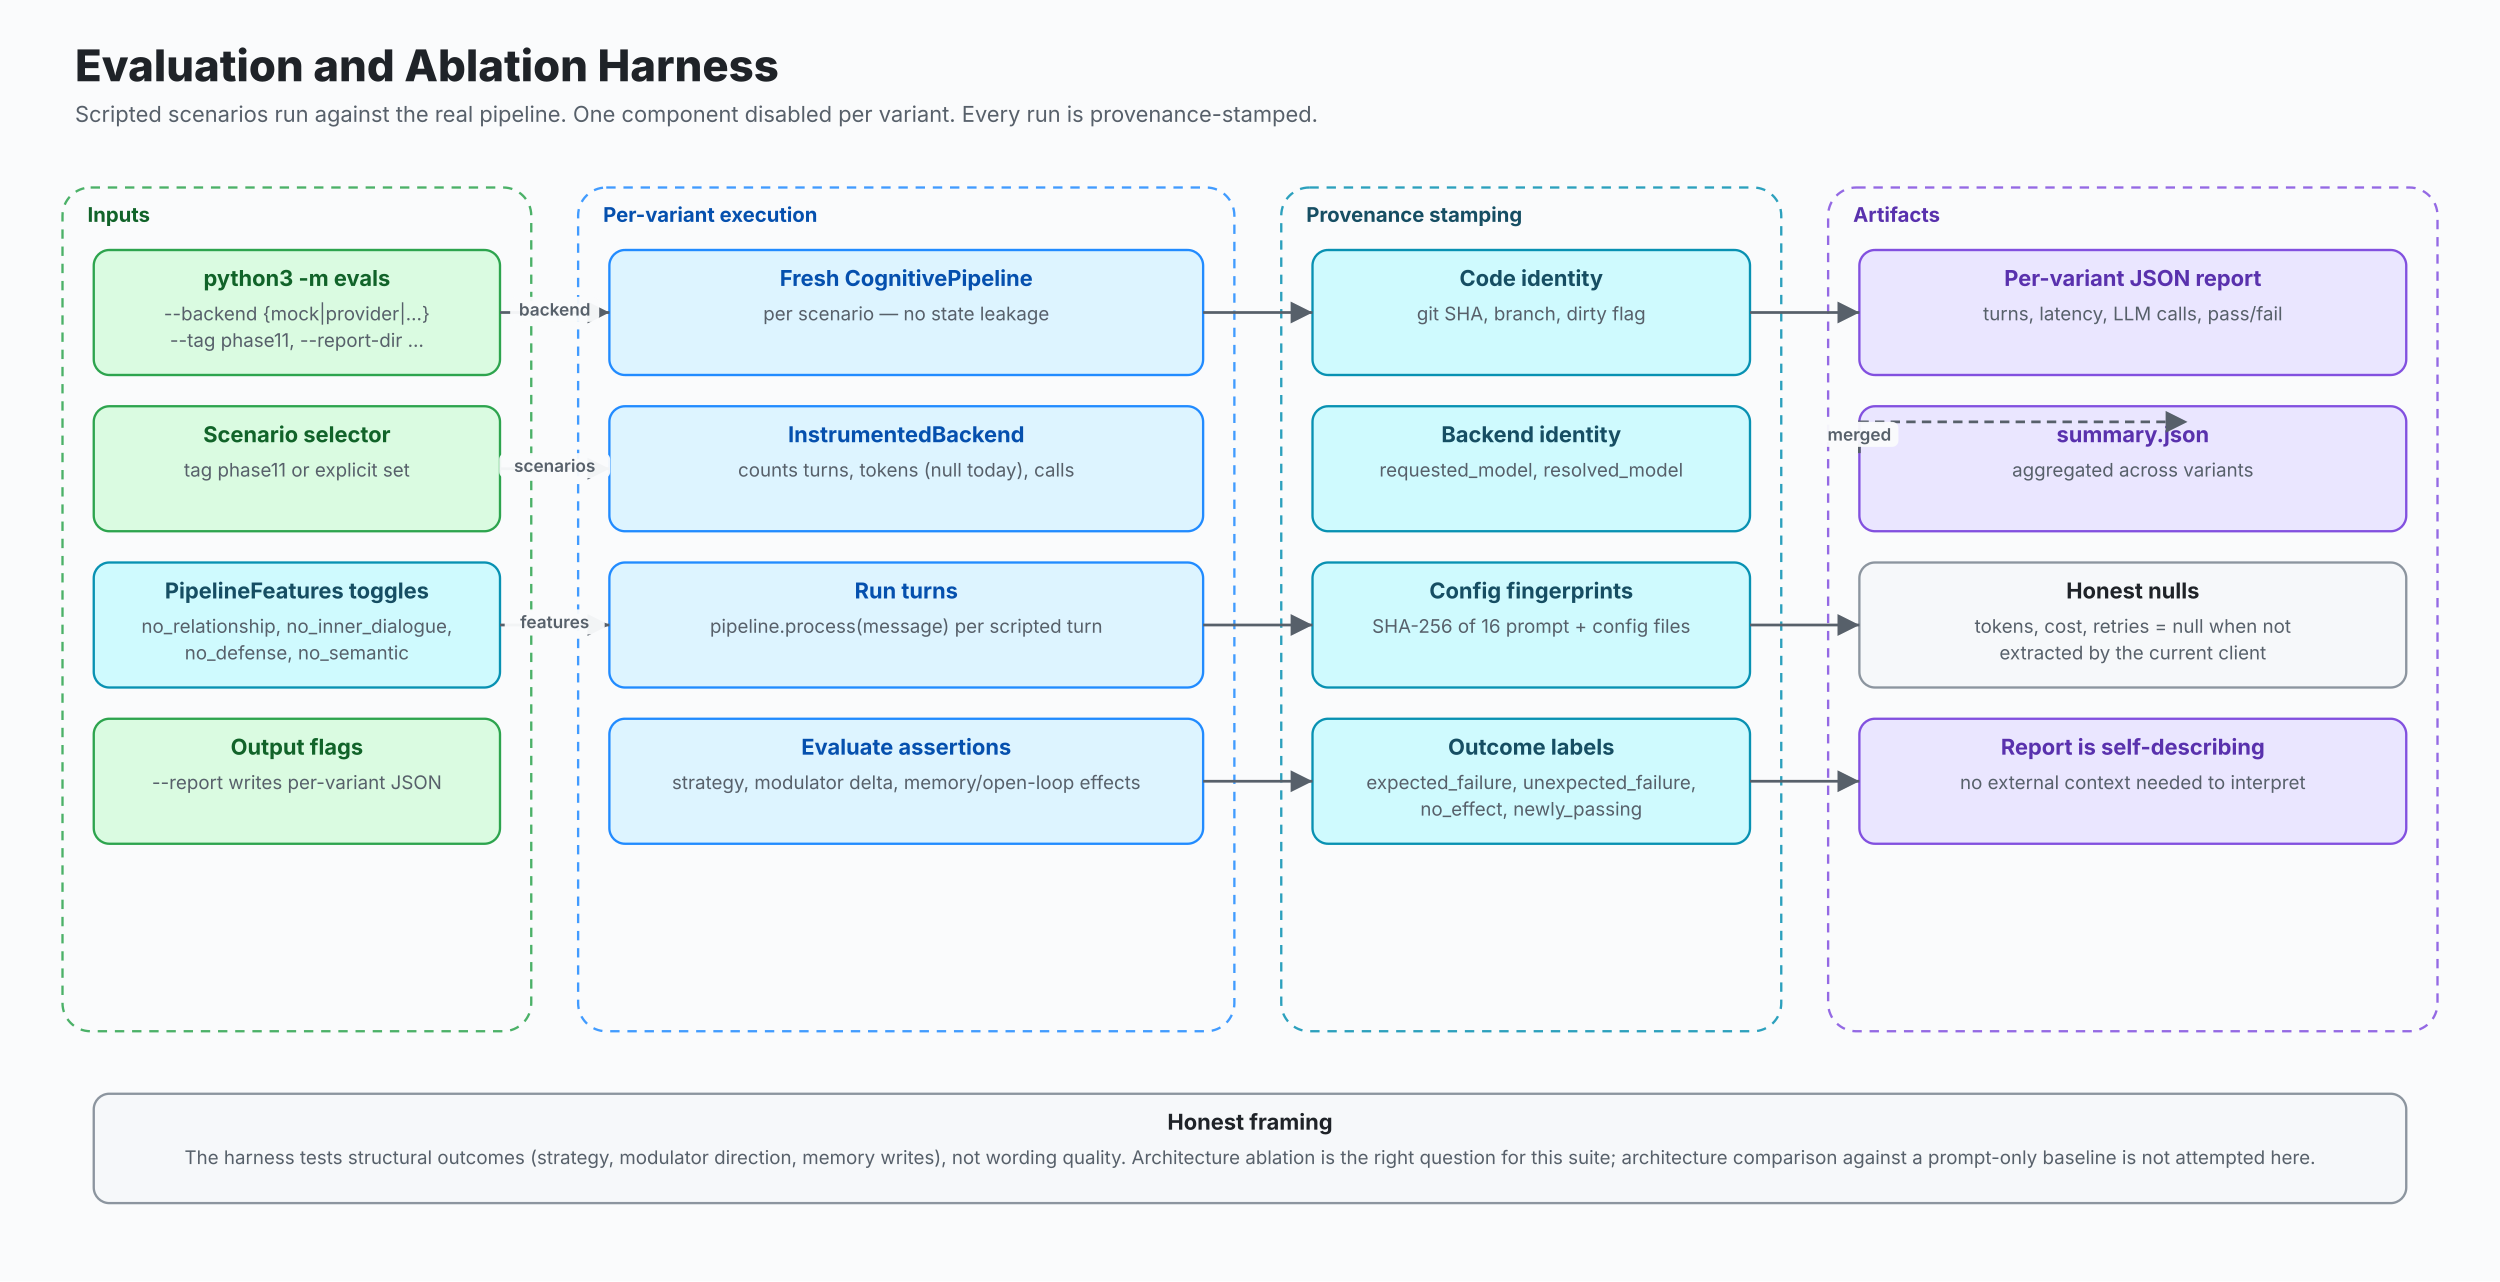
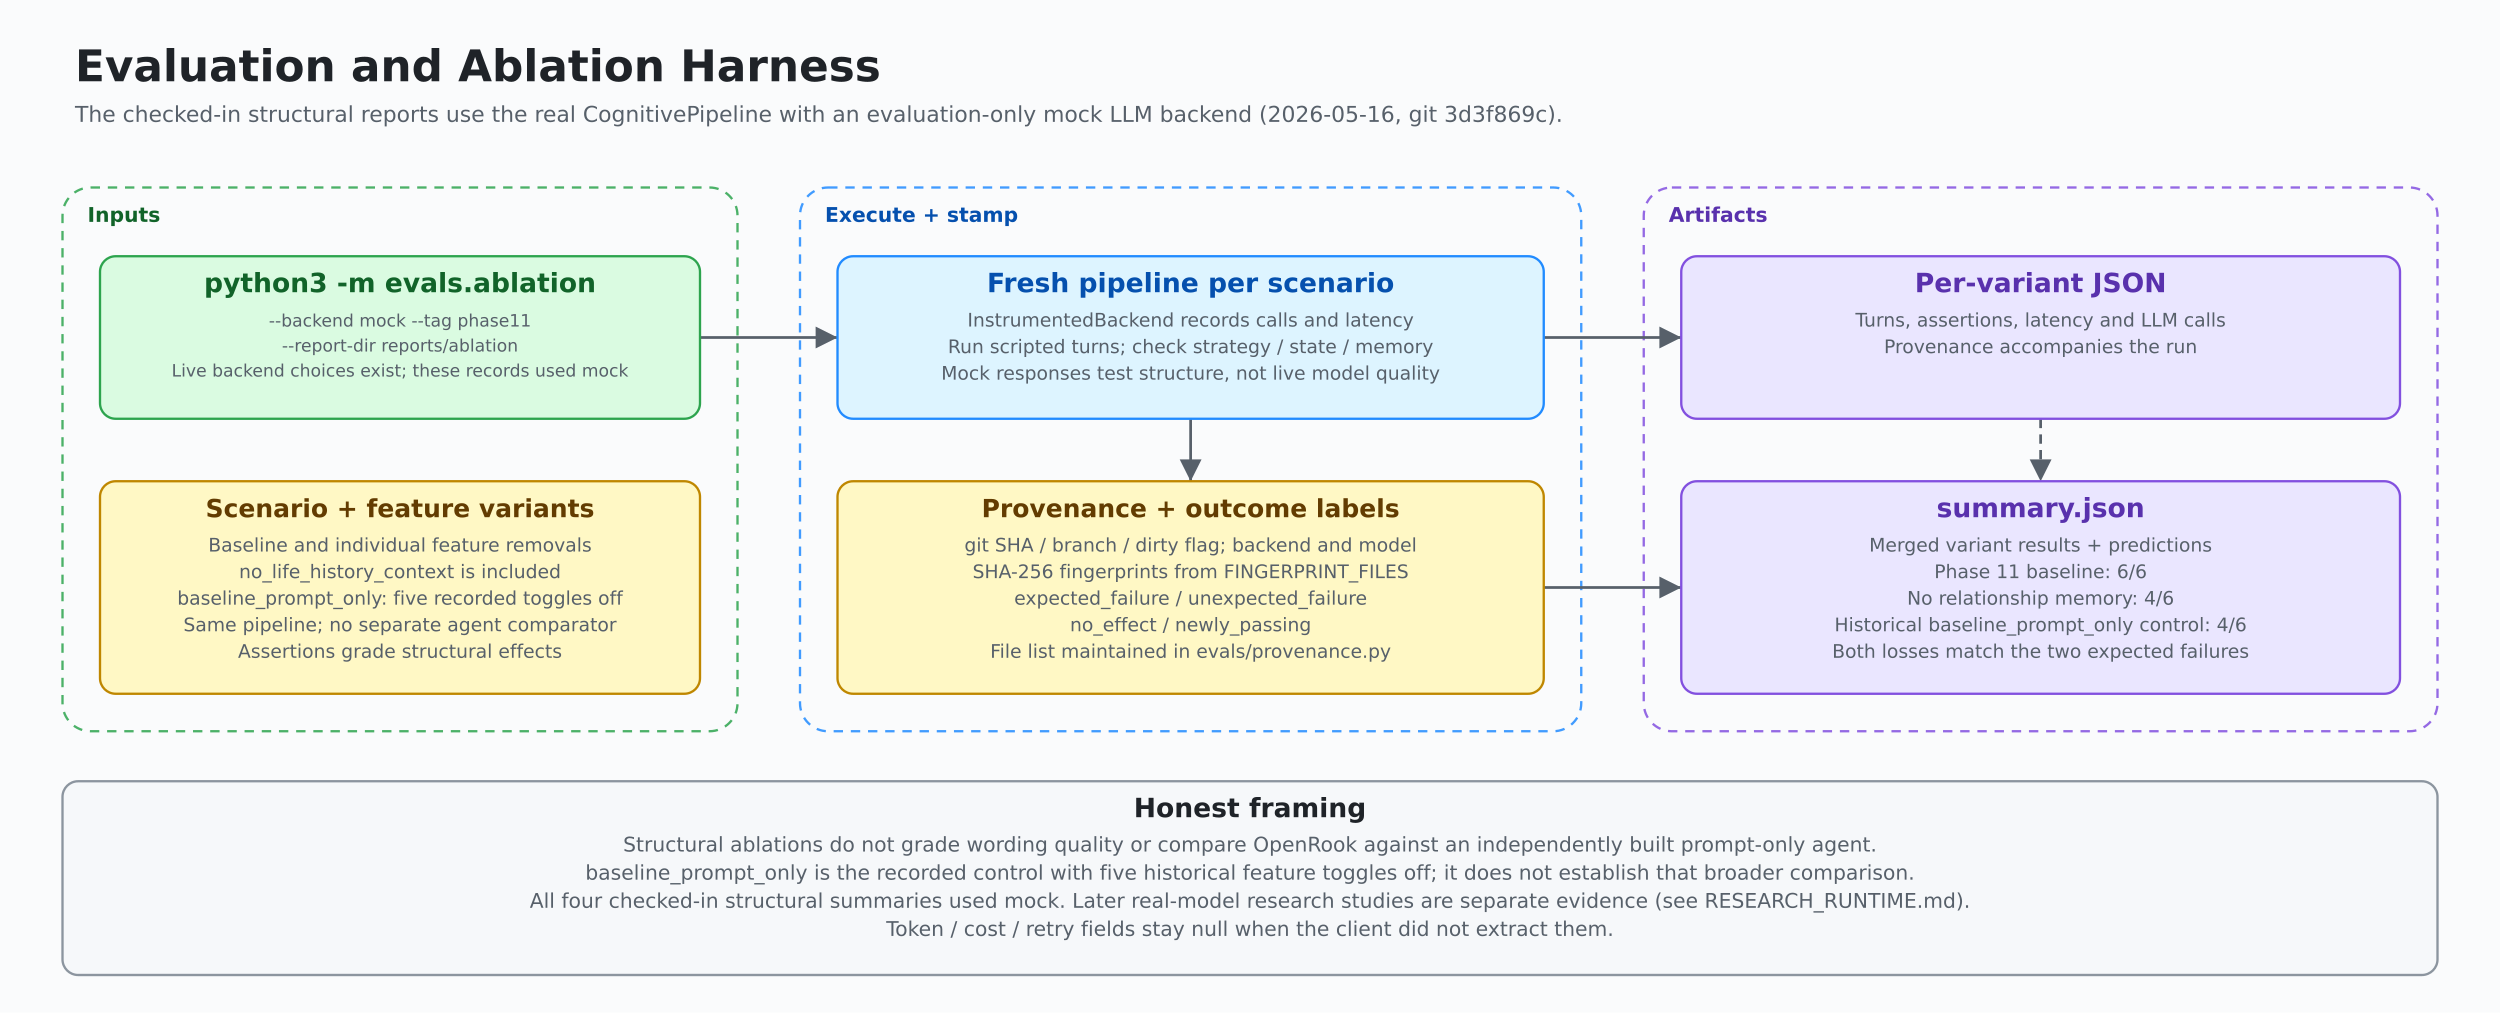
- <svg xmlns="http://www.w3.org/2000/svg" width="1600" height="820" viewBox="0 0 1600 820" role="img" aria-labelledby="title desc">
+ <svg xmlns="http://www.w3.org/2000/svg" width="1600" height="648" viewBox="0 0 1600 648" role="img" aria-labelledby="evaluation-and-ablation-harness-title evaluation-and-ablation-harness-desc">
  <defs>
    <marker id="arrowhead" markerWidth="10" markerHeight="10" refX="9" refY="5" orient="auto" markerUnits="strokeWidth">
      <path d="M1,1 L9,5 L1,9 Z" fill="#57606a" />
    </marker>
  </defs>
  <rect width="100%" height="100%" fill="#fafbfc" />
-   <text x="48" y="52" text-anchor="start" font-family="'Inter', 'Segoe UI', -apple-system, BlinkMacSystemFont, Arial, sans-serif" font-size="28" font-weight="800" fill="#1f2328">Evaluation and Ablation Harness</text>
-   <text x="48" y="78" text-anchor="start" font-family="'Inter', 'Segoe UI', -apple-system, BlinkMacSystemFont, Arial, sans-serif" font-size="14" font-weight="400" fill="#57606a">Scripted scenarios run against the real pipeline. One component disabled per variant. Every run is provenance-stamped.</text>
-   <rect x="40" y="120" width="300" height="540" rx="18" fill="none" stroke="#2da44e" stroke-width="1.5" stroke-dasharray="6 5" opacity="0.85" />
-   <text x="56" y="142" text-anchor="start" font-family="'Inter', 'Segoe UI', -apple-system, BlinkMacSystemFont, Arial, sans-serif" font-size="13" font-weight="700" fill="#116329">Inputs</text>
-   <rect x="370" y="120" width="420" height="540" rx="18" fill="none" stroke="#218bff" stroke-width="1.5" stroke-dasharray="6 5" opacity="0.85" />
-   <text x="386" y="142" text-anchor="start" font-family="'Inter', 'Segoe UI', -apple-system, BlinkMacSystemFont, Arial, sans-serif" font-size="13" font-weight="700" fill="#0550ae">Per-variant execution</text>
-   <rect x="820" y="120" width="320" height="540" rx="18" fill="none" stroke="#0891b2" stroke-width="1.5" stroke-dasharray="6 5" opacity="0.85" />
-   <text x="836" y="142" text-anchor="start" font-family="'Inter', 'Segoe UI', -apple-system, BlinkMacSystemFont, Arial, sans-serif" font-size="13" font-weight="700" fill="#164e63">Provenance stamping</text>
-   <rect x="1170" y="120" width="390" height="540" rx="18" fill="none" stroke="#8250df" stroke-width="1.5" stroke-dasharray="6 5" opacity="0.85" />
-   <text x="1186" y="142" text-anchor="start" font-family="'Inter', 'Segoe UI', -apple-system, BlinkMacSystemFont, Arial, sans-serif" font-size="13" font-weight="700" fill="#5931ad">Artifacts</text>
-   <rect x="60" y="160" width="260" height="80" rx="10" fill="#dafbe1" stroke="#2da44e" stroke-width="1.5" />
-   <text x="190.0" y="183" text-anchor="middle" font-family="'Inter', 'Segoe UI', -apple-system, BlinkMacSystemFont, Arial, sans-serif" font-size="14" font-weight="700" fill="#116329">python3 -m evals</text>
-   <text x="190.0" y="205" text-anchor="middle" font-family="'Inter', 'Segoe UI', -apple-system, BlinkMacSystemFont, Arial, sans-serif" font-size="12" font-weight="400" fill="#57606a">--backend {mock|provider|...}</text>
-   <text x="190.0" y="222" text-anchor="middle" font-family="'Inter', 'Segoe UI', -apple-system, BlinkMacSystemFont, Arial, sans-serif" font-size="12" font-weight="400" fill="#57606a">--tag phase11, --report-dir ...</text>
-   <rect x="60" y="260" width="260" height="80" rx="10" fill="#dafbe1" stroke="#2da44e" stroke-width="1.5" />
-   <text x="190.0" y="283" text-anchor="middle" font-family="'Inter', 'Segoe UI', -apple-system, BlinkMacSystemFont, Arial, sans-serif" font-size="14" font-weight="700" fill="#116329">Scenario selector</text>
-   <text x="190.0" y="305" text-anchor="middle" font-family="'Inter', 'Segoe UI', -apple-system, BlinkMacSystemFont, Arial, sans-serif" font-size="12" font-weight="400" fill="#57606a">tag phase11 or explicit set</text>
-   <rect x="60" y="360" width="260" height="80" rx="10" fill="#cffafe" stroke="#0891b2" stroke-width="1.5" />
-   <text x="190.0" y="383" text-anchor="middle" font-family="'Inter', 'Segoe UI', -apple-system, BlinkMacSystemFont, Arial, sans-serif" font-size="14" font-weight="700" fill="#164e63">PipelineFeatures toggles</text>
-   <text x="190.0" y="405" text-anchor="middle" font-family="'Inter', 'Segoe UI', -apple-system, BlinkMacSystemFont, Arial, sans-serif" font-size="12" font-weight="400" fill="#57606a">no_relationship, no_inner_dialogue,</text>
-   <text x="190.0" y="422" text-anchor="middle" font-family="'Inter', 'Segoe UI', -apple-system, BlinkMacSystemFont, Arial, sans-serif" font-size="12" font-weight="400" fill="#57606a">no_defense, no_semantic</text>
-   <rect x="60" y="460" width="260" height="80" rx="10" fill="#dafbe1" stroke="#2da44e" stroke-width="1.5" />
-   <text x="190.0" y="483" text-anchor="middle" font-family="'Inter', 'Segoe UI', -apple-system, BlinkMacSystemFont, Arial, sans-serif" font-size="14" font-weight="700" fill="#116329">Output flags</text>
-   <text x="190.0" y="505" text-anchor="middle" font-family="'Inter', 'Segoe UI', -apple-system, BlinkMacSystemFont, Arial, sans-serif" font-size="12" font-weight="400" fill="#57606a">--report writes per-variant JSON</text>
-   <rect x="390" y="160" width="380" height="80" rx="10" fill="#ddf4ff" stroke="#218bff" stroke-width="1.5" />
-   <text x="580.0" y="183" text-anchor="middle" font-family="'Inter', 'Segoe UI', -apple-system, BlinkMacSystemFont, Arial, sans-serif" font-size="14" font-weight="700" fill="#0550ae">Fresh CognitivePipeline</text>
-   <text x="580.0" y="205" text-anchor="middle" font-family="'Inter', 'Segoe UI', -apple-system, BlinkMacSystemFont, Arial, sans-serif" font-size="12" font-weight="400" fill="#57606a">per scenario — no state leakage</text>
-   <rect x="390" y="260" width="380" height="80" rx="10" fill="#ddf4ff" stroke="#218bff" stroke-width="1.5" />
-   <text x="580.0" y="283" text-anchor="middle" font-family="'Inter', 'Segoe UI', -apple-system, BlinkMacSystemFont, Arial, sans-serif" font-size="14" font-weight="700" fill="#0550ae">InstrumentedBackend</text>
-   <text x="580.0" y="305" text-anchor="middle" font-family="'Inter', 'Segoe UI', -apple-system, BlinkMacSystemFont, Arial, sans-serif" font-size="12" font-weight="400" fill="#57606a">counts turns, tokens (null today), calls</text>
-   <rect x="390" y="360" width="380" height="80" rx="10" fill="#ddf4ff" stroke="#218bff" stroke-width="1.5" />
-   <text x="580.0" y="383" text-anchor="middle" font-family="'Inter', 'Segoe UI', -apple-system, BlinkMacSystemFont, Arial, sans-serif" font-size="14" font-weight="700" fill="#0550ae">Run turns</text>
-   <text x="580.0" y="405" text-anchor="middle" font-family="'Inter', 'Segoe UI', -apple-system, BlinkMacSystemFont, Arial, sans-serif" font-size="12" font-weight="400" fill="#57606a">pipeline.process(message) per scripted turn</text>
-   <rect x="390" y="460" width="380" height="80" rx="10" fill="#ddf4ff" stroke="#218bff" stroke-width="1.5" />
-   <text x="580.0" y="483" text-anchor="middle" font-family="'Inter', 'Segoe UI', -apple-system, BlinkMacSystemFont, Arial, sans-serif" font-size="14" font-weight="700" fill="#0550ae">Evaluate assertions</text>
-   <text x="580.0" y="505" text-anchor="middle" font-family="'Inter', 'Segoe UI', -apple-system, BlinkMacSystemFont, Arial, sans-serif" font-size="12" font-weight="400" fill="#57606a">strategy, modulator delta, memory/open-loop effects</text>
-   <rect x="840" y="160" width="280" height="80" rx="10" fill="#cffafe" stroke="#0891b2" stroke-width="1.5" />
-   <text x="980.0" y="183" text-anchor="middle" font-family="'Inter', 'Segoe UI', -apple-system, BlinkMacSystemFont, Arial, sans-serif" font-size="14" font-weight="700" fill="#164e63">Code identity</text>
-   <text x="980.0" y="205" text-anchor="middle" font-family="'Inter', 'Segoe UI', -apple-system, BlinkMacSystemFont, Arial, sans-serif" font-size="12" font-weight="400" fill="#57606a">git SHA, branch, dirty flag</text>
-   <rect x="840" y="260" width="280" height="80" rx="10" fill="#cffafe" stroke="#0891b2" stroke-width="1.5" />
-   <text x="980.0" y="283" text-anchor="middle" font-family="'Inter', 'Segoe UI', -apple-system, BlinkMacSystemFont, Arial, sans-serif" font-size="14" font-weight="700" fill="#164e63">Backend identity</text>
-   <text x="980.0" y="305" text-anchor="middle" font-family="'Inter', 'Segoe UI', -apple-system, BlinkMacSystemFont, Arial, sans-serif" font-size="12" font-weight="400" fill="#57606a">requested_model, resolved_model</text>
-   <rect x="840" y="360" width="280" height="80" rx="10" fill="#cffafe" stroke="#0891b2" stroke-width="1.5" />
-   <text x="980.0" y="383" text-anchor="middle" font-family="'Inter', 'Segoe UI', -apple-system, BlinkMacSystemFont, Arial, sans-serif" font-size="14" font-weight="700" fill="#164e63">Config fingerprints</text>
-   <text x="980.0" y="405" text-anchor="middle" font-family="'Inter', 'Segoe UI', -apple-system, BlinkMacSystemFont, Arial, sans-serif" font-size="12" font-weight="400" fill="#57606a">SHA-256 of 16 prompt + config files</text>
-   <rect x="840" y="460" width="280" height="80" rx="10" fill="#cffafe" stroke="#0891b2" stroke-width="1.5" />
-   <text x="980.0" y="483" text-anchor="middle" font-family="'Inter', 'Segoe UI', -apple-system, BlinkMacSystemFont, Arial, sans-serif" font-size="14" font-weight="700" fill="#164e63">Outcome labels</text>
-   <text x="980.0" y="505" text-anchor="middle" font-family="'Inter', 'Segoe UI', -apple-system, BlinkMacSystemFont, Arial, sans-serif" font-size="12" font-weight="400" fill="#57606a">expected_failure, unexpected_failure,</text>
-   <text x="980.0" y="522" text-anchor="middle" font-family="'Inter', 'Segoe UI', -apple-system, BlinkMacSystemFont, Arial, sans-serif" font-size="12" font-weight="400" fill="#57606a">no_effect, newly_passing</text>
-   <rect x="1190" y="160" width="350" height="80" rx="10" fill="#eae6ff" stroke="#8250df" stroke-width="1.5" />
-   <text x="1365.0" y="183" text-anchor="middle" font-family="'Inter', 'Segoe UI', -apple-system, BlinkMacSystemFont, Arial, sans-serif" font-size="14" font-weight="700" fill="#5931ad">Per-variant JSON report</text>
-   <text x="1365.0" y="205" text-anchor="middle" font-family="'Inter', 'Segoe UI', -apple-system, BlinkMacSystemFont, Arial, sans-serif" font-size="12" font-weight="400" fill="#57606a">turns, latency, LLM calls, pass/fail</text>
-   <rect x="1190" y="260" width="350" height="80" rx="10" fill="#eae6ff" stroke="#8250df" stroke-width="1.5" />
-   <text x="1365.0" y="283" text-anchor="middle" font-family="'Inter', 'Segoe UI', -apple-system, BlinkMacSystemFont, Arial, sans-serif" font-size="14" font-weight="700" fill="#5931ad">summary.json</text>
-   <text x="1365.0" y="305" text-anchor="middle" font-family="'Inter', 'Segoe UI', -apple-system, BlinkMacSystemFont, Arial, sans-serif" font-size="12" font-weight="400" fill="#57606a">aggregated across variants</text>
-   <rect x="1190" y="360" width="350" height="80" rx="10" fill="#f6f8fa" stroke="#8c959f" stroke-width="1.5" />
-   <text x="1365.0" y="383" text-anchor="middle" font-family="'Inter', 'Segoe UI', -apple-system, BlinkMacSystemFont, Arial, sans-serif" font-size="14" font-weight="700" fill="#1f2328">Honest nulls</text>
-   <text x="1365.0" y="405" text-anchor="middle" font-family="'Inter', 'Segoe UI', -apple-system, BlinkMacSystemFont, Arial, sans-serif" font-size="12" font-weight="400" fill="#57606a">tokens, cost, retries = null when not</text>
-   <text x="1365.0" y="422" text-anchor="middle" font-family="'Inter', 'Segoe UI', -apple-system, BlinkMacSystemFont, Arial, sans-serif" font-size="12" font-weight="400" fill="#57606a">extracted by the current client</text>
-   <rect x="1190" y="460" width="350" height="80" rx="10" fill="#eae6ff" stroke="#8250df" stroke-width="1.5" />
-   <text x="1365.0" y="483" text-anchor="middle" font-family="'Inter', 'Segoe UI', -apple-system, BlinkMacSystemFont, Arial, sans-serif" font-size="14" font-weight="700" fill="#5931ad">Report is self-describing</text>
-   <text x="1365.0" y="505" text-anchor="middle" font-family="'Inter', 'Segoe UI', -apple-system, BlinkMacSystemFont, Arial, sans-serif" font-size="12" font-weight="400" fill="#57606a">no external context needed to interpret</text>
-   <path d="M320,200 L390,200" fill="none" stroke="#57606a" stroke-width="1.75" marker-end="url(#arrowhead)" />
-   <rect x="326.5" y="190.0" width="57" height="16" rx="4" fill="#fafbfc" opacity="0.95" />
-   <text x="355.0" y="202.0" text-anchor="middle" font-family="'Inter', 'Segoe UI', -apple-system, BlinkMacSystemFont, Arial, sans-serif" font-size="11" font-weight="600" fill="#57606a">backend</text>
-   <path d="M320,300 L390,300" fill="none" stroke="#57606a" stroke-width="1.75" marker-end="url(#arrowhead)" />
-   <rect x="319.5" y="290.0" width="71" height="16" rx="4" fill="#fafbfc" opacity="0.95" />
-   <text x="355.0" y="302.0" text-anchor="middle" font-family="'Inter', 'Segoe UI', -apple-system, BlinkMacSystemFont, Arial, sans-serif" font-size="11" font-weight="600" fill="#57606a">scenarios</text>
-   <path d="M320,400 L390,400" fill="none" stroke="#57606a" stroke-width="1.75" marker-end="url(#arrowhead)" />
-   <rect x="323.0" y="390.0" width="64" height="16" rx="4" fill="#fafbfc" opacity="0.95" />
-   <text x="355.0" y="402.0" text-anchor="middle" font-family="'Inter', 'Segoe UI', -apple-system, BlinkMacSystemFont, Arial, sans-serif" font-size="11" font-weight="600" fill="#57606a">features</text>
-   <path d="M770,200 L840,200" fill="none" stroke="#57606a" stroke-width="1.75" marker-end="url(#arrowhead)" />
-   <path d="M770,400 L840,400" fill="none" stroke="#57606a" stroke-width="1.75" marker-end="url(#arrowhead)" />
-   <path d="M770,500 L840,500" fill="none" stroke="#57606a" stroke-width="1.75" marker-end="url(#arrowhead)" />
-   <path d="M1120,200 L1190,200" fill="none" stroke="#57606a" stroke-width="1.75" marker-end="url(#arrowhead)" />
-   <path d="M1120,400 L1190,400" fill="none" stroke="#57606a" stroke-width="1.75" marker-end="url(#arrowhead)" />
-   <path d="M1120,500 L1190,500" fill="none" stroke="#57606a" stroke-width="1.75" marker-end="url(#arrowhead)" />
-   <path d="M1190,290 L1190,270 L1400,270" fill="none" stroke="#57606a" stroke-width="1.75" marker-end="url(#arrowhead)" stroke-dasharray="6 4" />
-   <rect x="1165.0" y="270.0" width="50" height="16" rx="4" fill="#fafbfc" opacity="0.95" />
-   <text x="1190" y="282.0" text-anchor="middle" font-family="'Inter', 'Segoe UI', -apple-system, BlinkMacSystemFont, Arial, sans-serif" font-size="11" font-weight="600" fill="#57606a">merged</text>
-   <rect x="60" y="700" width="1480" height="70" rx="10" fill="#f6f8fa" stroke="#8c959f" stroke-width="1.5" />
-   <text x="800.0" y="723" text-anchor="middle" font-family="'Inter', 'Segoe UI', -apple-system, BlinkMacSystemFont, Arial, sans-serif" font-size="14" font-weight="700" fill="#1f2328">Honest framing</text>
-   <text x="800.0" y="745" text-anchor="middle" font-family="'Inter', 'Segoe UI', -apple-system, BlinkMacSystemFont, Arial, sans-serif" font-size="12" font-weight="400" fill="#57606a">The harness tests structural outcomes (strategy, modulator direction, memory writes), not wording quality. Architecture ablation is the right question for this suite; architecture comparison against a prompt-only baseline is not attempted here.</text>
+   <text x="48" y="52" text-anchor="start" font-family="'DejaVu Sans', 'Liberation Sans', Arial, sans-serif" font-size="28" font-weight="800" fill="#1f2328">Evaluation and Ablation Harness</text>
+   <text x="48" y="78" text-anchor="start" font-family="'DejaVu Sans', 'Liberation Sans', Arial, sans-serif" font-size="14" font-weight="400" fill="#57606a">The checked-in structural reports use the real CognitivePipeline with an evaluation-only mock LLM backend (2026-05-16, git 3d3f869c).</text>
+   <rect x="40" y="120" width="432" height="348" rx="18" fill="none" stroke="#2da44e" stroke-width="1.5" stroke-dasharray="6 5" opacity="0.85" />
+   <text x="56" y="142" text-anchor="start" font-family="'DejaVu Sans', 'Liberation Sans', Arial, sans-serif" font-size="13" font-weight="700" fill="#116329">Inputs</text>
+   <rect x="512" y="120" width="500" height="348" rx="18" fill="none" stroke="#218bff" stroke-width="1.5" stroke-dasharray="6 5" opacity="0.85" />
+   <text x="528" y="142" text-anchor="start" font-family="'DejaVu Sans', 'Liberation Sans', Arial, sans-serif" font-size="13" font-weight="700" fill="#0550ae">Execute + stamp</text>
+   <rect x="1052" y="120" width="508" height="348" rx="18" fill="none" stroke="#8250df" stroke-width="1.5" stroke-dasharray="6 5" opacity="0.85" />
+   <text x="1068" y="142" text-anchor="start" font-family="'DejaVu Sans', 'Liberation Sans', Arial, sans-serif" font-size="13" font-weight="700" fill="#5931ad">Artifacts</text>
+   <path d="M448,216 L536,216" fill="none" stroke="#57606a" stroke-width="1.75" marker-end="url(#arrowhead)" />
+   <path d="M988,216 L1076,216" fill="none" stroke="#57606a" stroke-width="1.75" marker-end="url(#arrowhead)" />
+   <path d="M762,268 L762,308" fill="none" stroke="#57606a" stroke-width="1.75" marker-end="url(#arrowhead)" />
+   <path d="M988,376 L1076,376" fill="none" stroke="#57606a" stroke-width="1.75" marker-end="url(#arrowhead)" />
+   <path d="M1306,268 L1306,308" fill="none" stroke="#57606a" stroke-width="1.75" marker-end="url(#arrowhead)" stroke-dasharray="6 4" />
+   <rect x="64" y="164" width="384" height="104" rx="10" fill="#dafbe1" stroke="#2da44e" stroke-width="1.5" />
+   <text x="256.0" y="187" text-anchor="middle" font-family="'DejaVu Sans', 'Liberation Sans', Arial, sans-serif" font-size="17" font-weight="700" fill="#116329">python3 -m evals.ablation</text>
+   <text x="256.0" y="209" text-anchor="middle" font-family="'DejaVu Sans', 'Liberation Sans', Arial, sans-serif" font-size="11" font-weight="400" fill="#57606a">--backend mock --tag phase11</text>
+   <text x="256.0" y="225" text-anchor="middle" font-family="'DejaVu Sans', 'Liberation Sans', Arial, sans-serif" font-size="11" font-weight="400" fill="#57606a">--report-dir reports/ablation</text>
+   <text x="256.0" y="241" text-anchor="middle" font-family="'DejaVu Sans', 'Liberation Sans', Arial, sans-serif" font-size="11" font-weight="400" fill="#57606a">Live backend choices exist; these records used mock</text>
+   <rect x="64" y="308" width="384" height="136" rx="10" fill="#fff8c5" stroke="#bf8700" stroke-width="1.5" />
+   <text x="256.0" y="331" text-anchor="middle" font-family="'DejaVu Sans', 'Liberation Sans', Arial, sans-serif" font-size="16" font-weight="700" fill="#633c01">Scenario + feature variants</text>
+   <text x="256.0" y="353" text-anchor="middle" font-family="'DejaVu Sans', 'Liberation Sans', Arial, sans-serif" font-size="12" font-weight="400" fill="#57606a">Baseline and individual feature removals</text>
+   <text x="256.0" y="370" text-anchor="middle" font-family="'DejaVu Sans', 'Liberation Sans', Arial, sans-serif" font-size="12" font-weight="400" fill="#57606a">no_life_history_context is included</text>
+   <text x="256.0" y="387" text-anchor="middle" font-family="'DejaVu Sans', 'Liberation Sans', Arial, sans-serif" font-size="12" font-weight="400" fill="#57606a">baseline_prompt_only: five recorded toggles off</text>
+   <text x="256.0" y="404" text-anchor="middle" font-family="'DejaVu Sans', 'Liberation Sans', Arial, sans-serif" font-size="12" font-weight="400" fill="#57606a">Same pipeline; no separate agent comparator</text>
+   <text x="256.0" y="421" text-anchor="middle" font-family="'DejaVu Sans', 'Liberation Sans', Arial, sans-serif" font-size="12" font-weight="400" fill="#57606a">Assertions grade structural effects</text>
+   <rect x="536" y="164" width="452" height="104" rx="10" fill="#ddf4ff" stroke="#218bff" stroke-width="1.5" />
+   <text x="762.0" y="187" text-anchor="middle" font-family="'DejaVu Sans', 'Liberation Sans', Arial, sans-serif" font-size="17" font-weight="700" fill="#0550ae">Fresh pipeline per scenario</text>
+   <text x="762.0" y="209" text-anchor="middle" font-family="'DejaVu Sans', 'Liberation Sans', Arial, sans-serif" font-size="12" font-weight="400" fill="#57606a">InstrumentedBackend records calls and latency</text>
+   <text x="762.0" y="226" text-anchor="middle" font-family="'DejaVu Sans', 'Liberation Sans', Arial, sans-serif" font-size="12" font-weight="400" fill="#57606a">Run scripted turns; check strategy / state / memory</text>
+   <text x="762.0" y="243" text-anchor="middle" font-family="'DejaVu Sans', 'Liberation Sans', Arial, sans-serif" font-size="12" font-weight="400" fill="#57606a">Mock responses test structure, not live model quality</text>
+   <rect x="536" y="308" width="452" height="136" rx="10" fill="#fff8c5" stroke="#bf8700" stroke-width="1.5" />
+   <text x="762.0" y="331" text-anchor="middle" font-family="'DejaVu Sans', 'Liberation Sans', Arial, sans-serif" font-size="16" font-weight="700" fill="#633c01">Provenance + outcome labels</text>
+   <text x="762.0" y="353" text-anchor="middle" font-family="'DejaVu Sans', 'Liberation Sans', Arial, sans-serif" font-size="12" font-weight="400" fill="#57606a">git SHA / branch / dirty flag; backend and model</text>
+   <text x="762.0" y="370" text-anchor="middle" font-family="'DejaVu Sans', 'Liberation Sans', Arial, sans-serif" font-size="12" font-weight="400" fill="#57606a">SHA-256 fingerprints from FINGERPRINT_FILES</text>
+   <text x="762.0" y="387" text-anchor="middle" font-family="'DejaVu Sans', 'Liberation Sans', Arial, sans-serif" font-size="12" font-weight="400" fill="#57606a">expected_failure / unexpected_failure</text>
+   <text x="762.0" y="404" text-anchor="middle" font-family="'DejaVu Sans', 'Liberation Sans', Arial, sans-serif" font-size="12" font-weight="400" fill="#57606a">no_effect / newly_passing</text>
+   <text x="762.0" y="421" text-anchor="middle" font-family="'DejaVu Sans', 'Liberation Sans', Arial, sans-serif" font-size="12" font-weight="400" fill="#57606a">File list maintained in evals/provenance.py</text>
+   <rect x="1076" y="164" width="460" height="104" rx="10" fill="#eae6ff" stroke="#8250df" stroke-width="1.5" />
+   <text x="1306.0" y="187" text-anchor="middle" font-family="'DejaVu Sans', 'Liberation Sans', Arial, sans-serif" font-size="17" font-weight="700" fill="#5931ad">Per-variant JSON</text>
+   <text x="1306.0" y="209" text-anchor="middle" font-family="'DejaVu Sans', 'Liberation Sans', Arial, sans-serif" font-size="12" font-weight="400" fill="#57606a">Turns, assertions, latency and LLM calls</text>
+   <text x="1306.0" y="226" text-anchor="middle" font-family="'DejaVu Sans', 'Liberation Sans', Arial, sans-serif" font-size="12" font-weight="400" fill="#57606a">Provenance accompanies the run</text>
+   <rect x="1076" y="308" width="460" height="136" rx="10" fill="#eae6ff" stroke="#8250df" stroke-width="1.5" />
+   <text x="1306.0" y="331" text-anchor="middle" font-family="'DejaVu Sans', 'Liberation Sans', Arial, sans-serif" font-size="17" font-weight="700" fill="#5931ad">summary.json</text>
+   <text x="1306.0" y="353" text-anchor="middle" font-family="'DejaVu Sans', 'Liberation Sans', Arial, sans-serif" font-size="12" font-weight="400" fill="#57606a">Merged variant results + predictions</text>
+   <text x="1306.0" y="370" text-anchor="middle" font-family="'DejaVu Sans', 'Liberation Sans', Arial, sans-serif" font-size="12" font-weight="400" fill="#57606a">Phase 11 baseline: 6/6</text>
+   <text x="1306.0" y="387" text-anchor="middle" font-family="'DejaVu Sans', 'Liberation Sans', Arial, sans-serif" font-size="12" font-weight="400" fill="#57606a">No relationship memory: 4/6</text>
+   <text x="1306.0" y="404" text-anchor="middle" font-family="'DejaVu Sans', 'Liberation Sans', Arial, sans-serif" font-size="12" font-weight="400" fill="#57606a">Historical baseline_prompt_only control: 4/6</text>
+   <text x="1306.0" y="421" text-anchor="middle" font-family="'DejaVu Sans', 'Liberation Sans', Arial, sans-serif" font-size="12" font-weight="400" fill="#57606a">Both losses match the two expected failures</text>
+   <rect x="40" y="500" width="1520" height="124" rx="10" fill="#f6f8fa" stroke="#8c959f" stroke-width="1.5" />
+   <text x="800.0" y="523" text-anchor="middle" font-family="'DejaVu Sans', 'Liberation Sans', Arial, sans-serif" font-size="17" font-weight="700" fill="#1f2328">Honest framing</text>
+   <text x="800.0" y="545" text-anchor="middle" font-family="'DejaVu Sans', 'Liberation Sans', Arial, sans-serif" font-size="13" font-weight="400" fill="#57606a">Structural ablations do not grade wording quality or compare OpenRook against an independently built prompt-only agent.</text>
+   <text x="800.0" y="563" text-anchor="middle" font-family="'DejaVu Sans', 'Liberation Sans', Arial, sans-serif" font-size="13" font-weight="400" fill="#57606a">baseline_prompt_only is the recorded control with five historical feature toggles off; it does not establish that broader comparison.</text>
+   <text x="800.0" y="581" text-anchor="middle" font-family="'DejaVu Sans', 'Liberation Sans', Arial, sans-serif" font-size="13" font-weight="400" fill="#57606a">All four checked-in structural summaries used mock. Later real-model research studies are separate evidence (see RESEARCH_RUNTIME.md).</text>
+   <text x="800.0" y="599" text-anchor="middle" font-family="'DejaVu Sans', 'Liberation Sans', Arial, sans-serif" font-size="13" font-weight="400" fill="#57606a">Token / cost / retry fields stay null when the client did not extract them.</text>
</svg>
